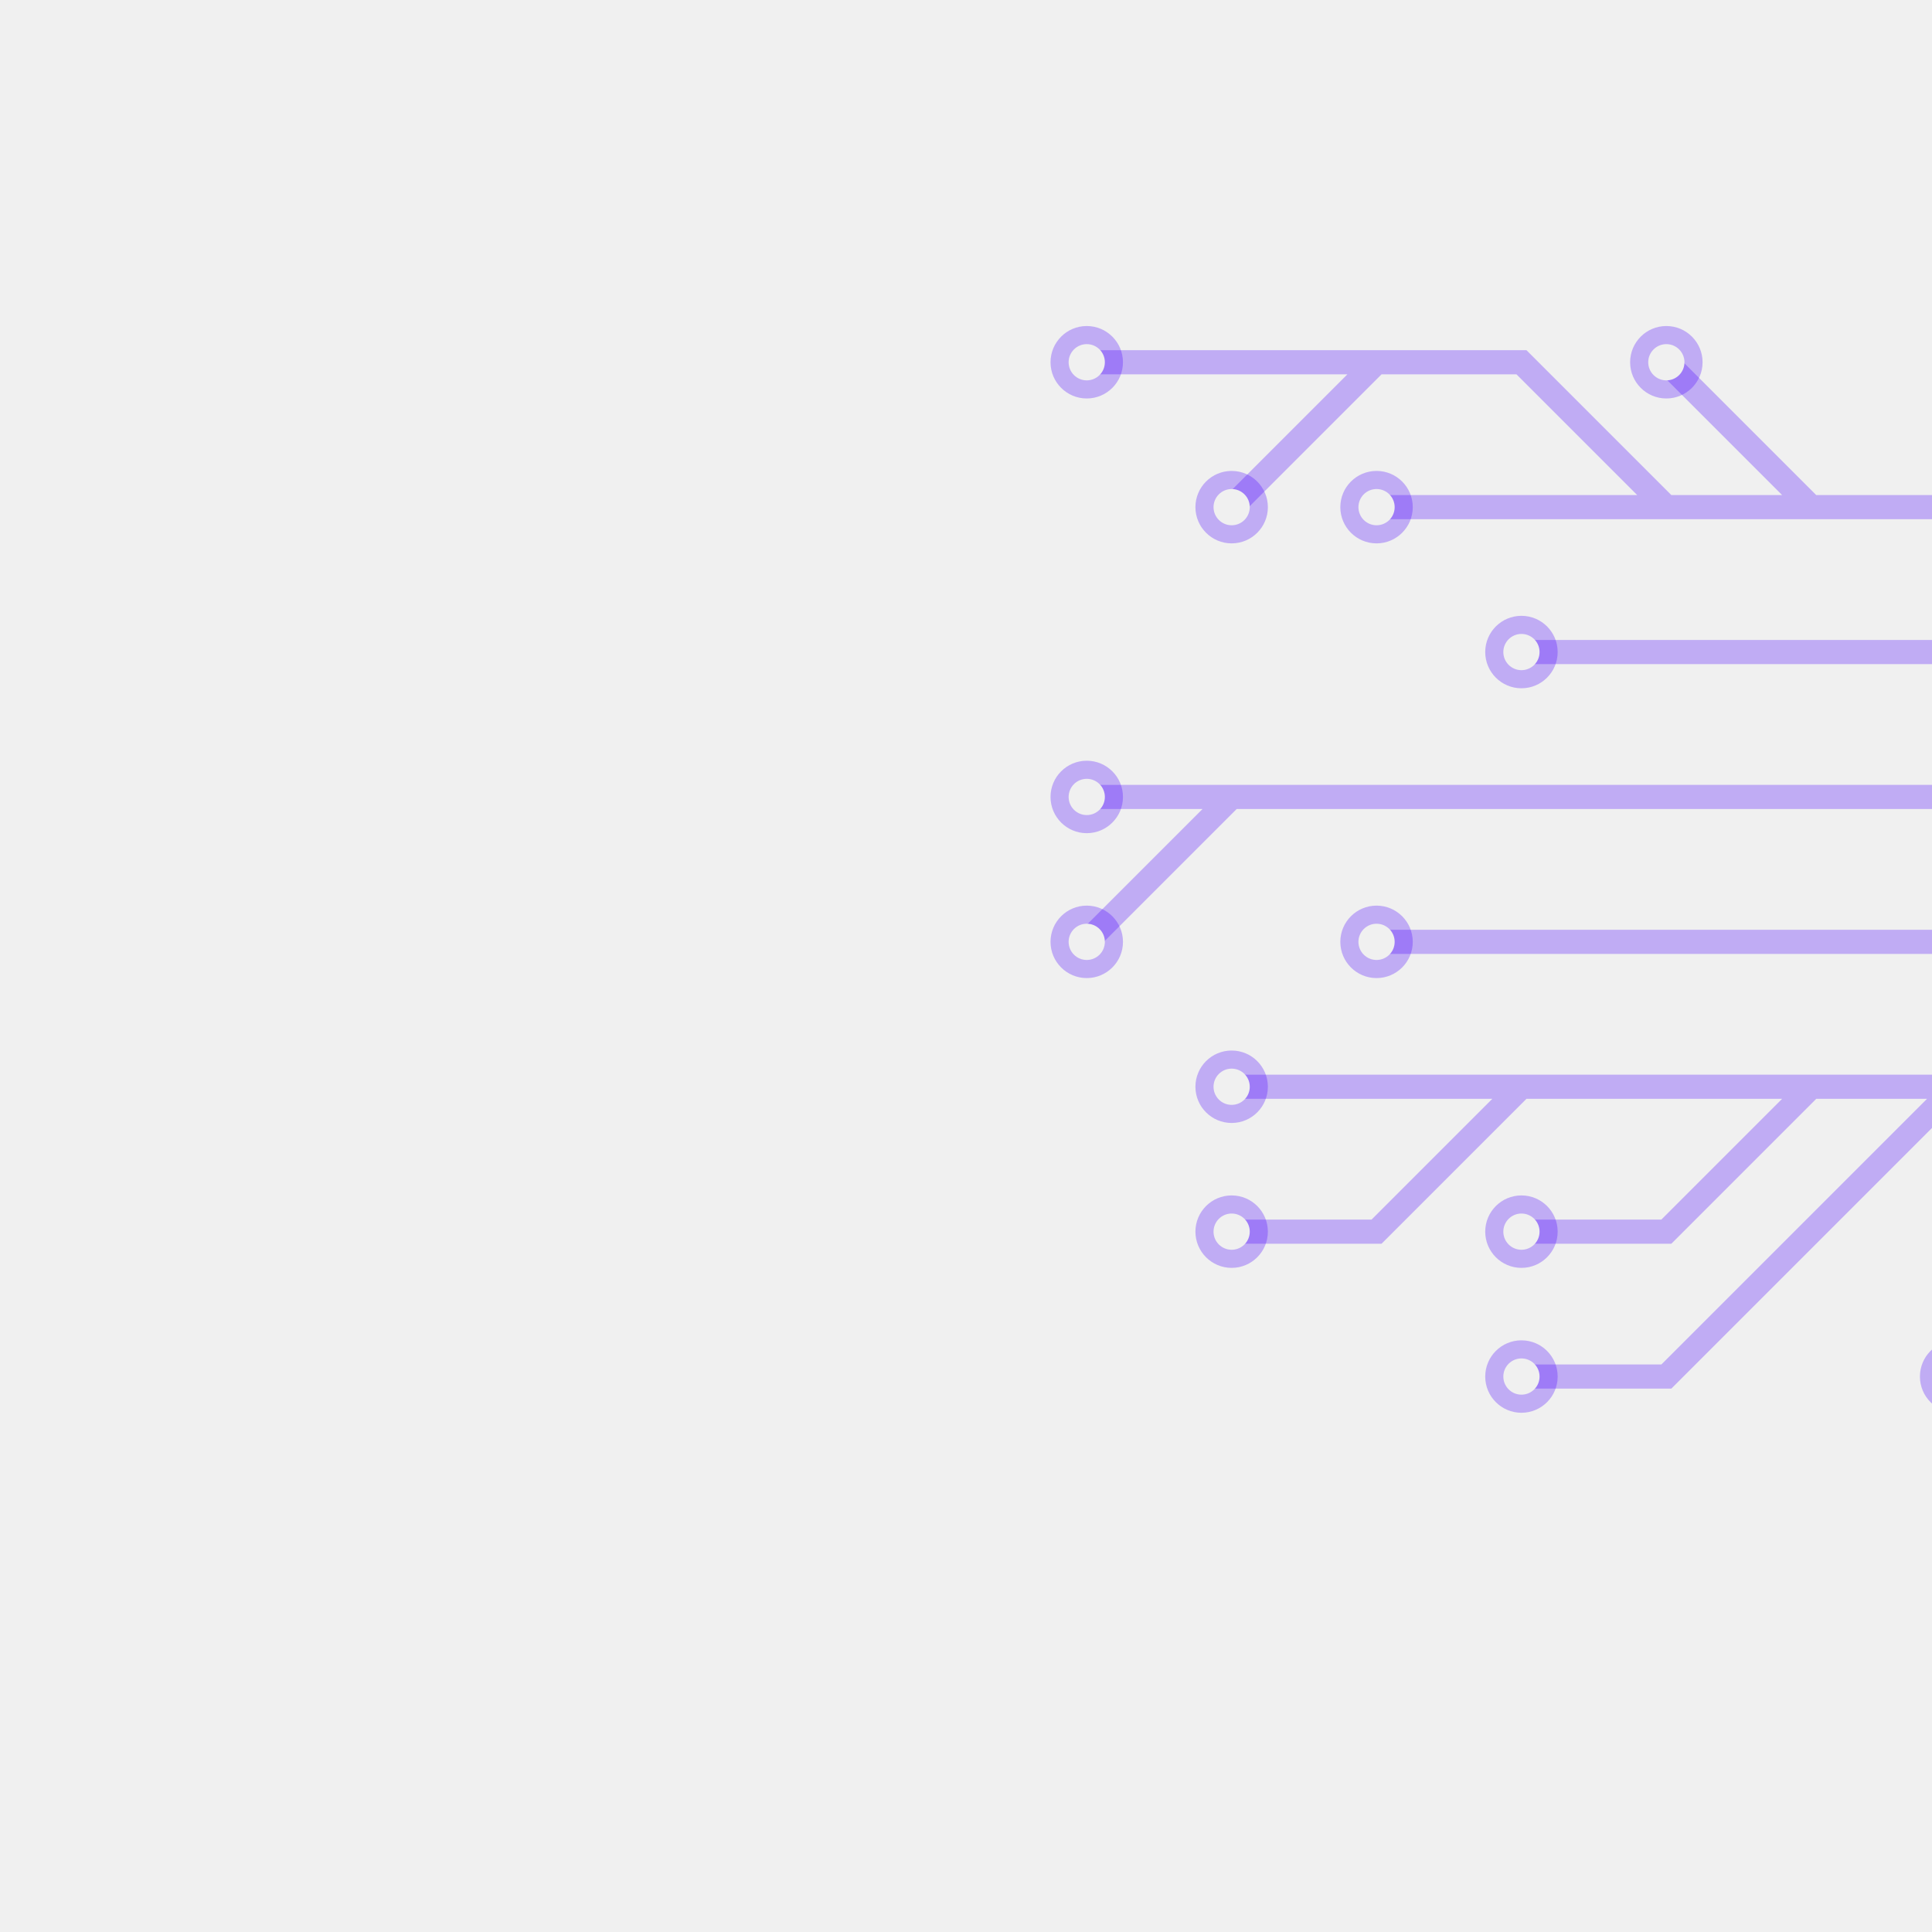
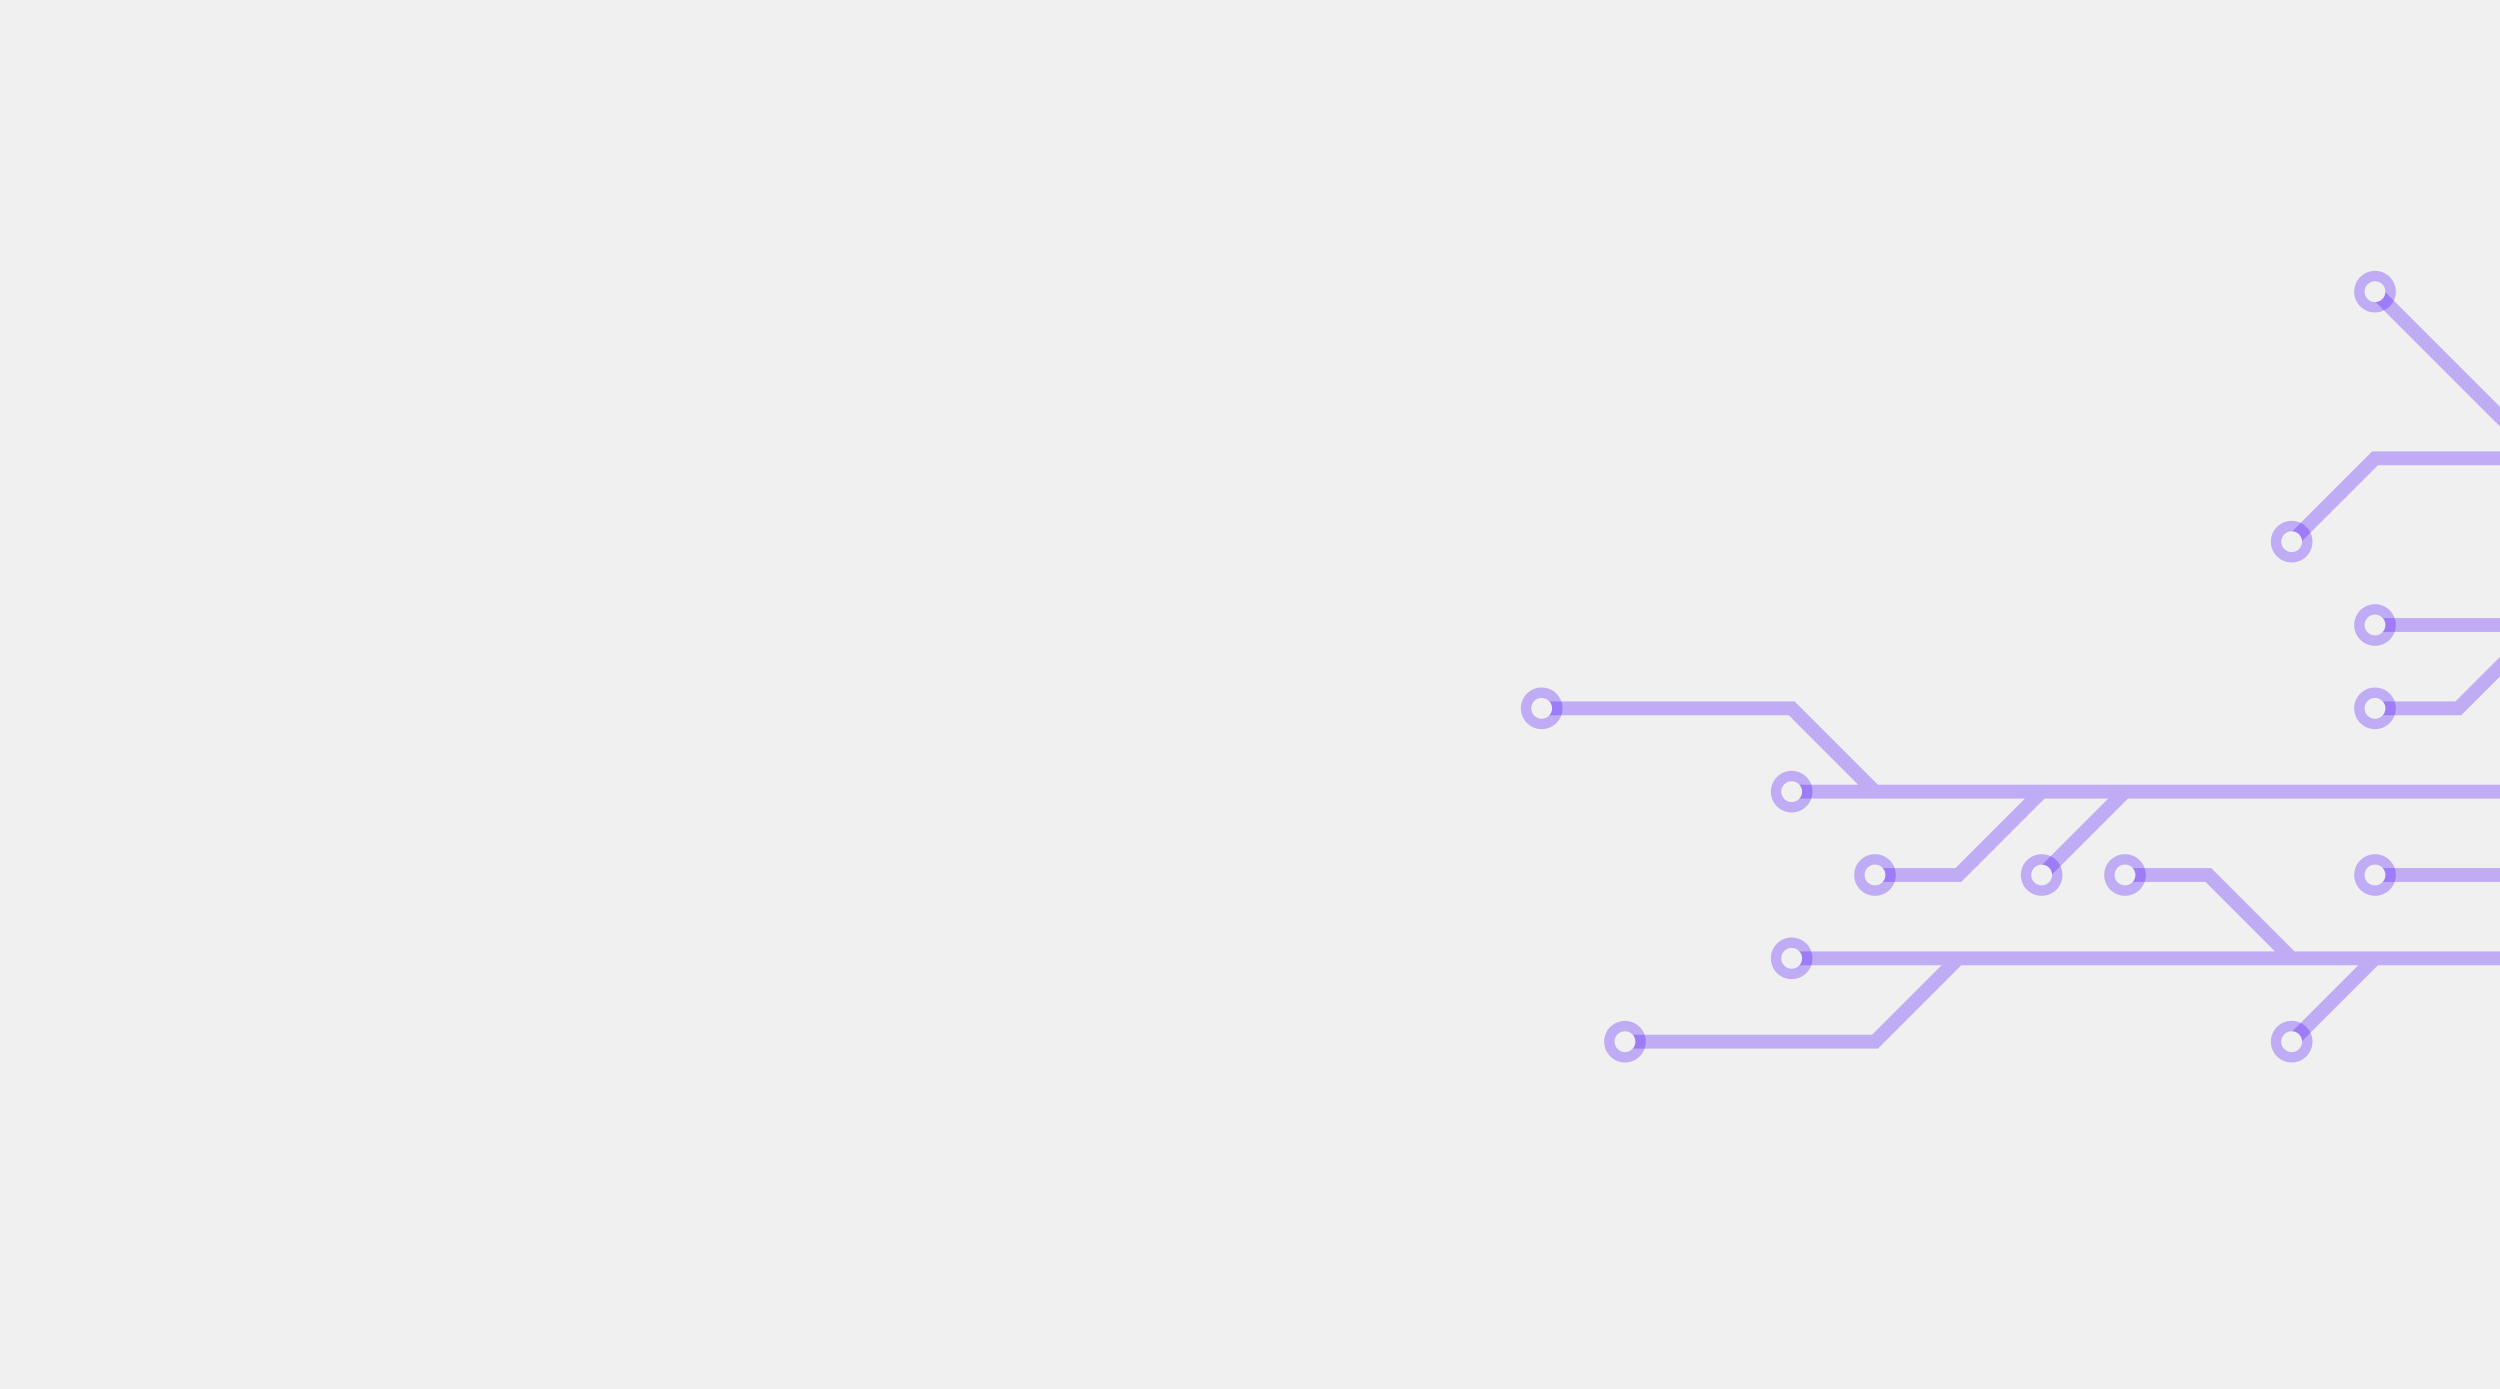
- <svg xmlns="http://www.w3.org/2000/svg" version="1.1" width="400" height="400" preserveAspectRatio="none" viewBox="0 0 400 400">
-   <g mask="url(&quot;#SvgjsMask1030&quot;)" fill="none">
-     <g mask="url(&quot;#SvgjsMask1032&quot;)">
-       <path d="M435 195L405 195L375 195L345 195L315 195L285 195" stroke="url(#SvgjsLinearGradient1031)" stroke-width="5" />
-       <path d="M277.5 195 a7.5 7.5 0 1 0 15 0 a7.5 7.5 0 1 0 -15 0z" fill="url(#SvgjsLinearGradient1031)" />
-       <path d="M315 225L285 255L255 255M375 225L345 255L315 255M405 225L375 255L345 285L315 285M435 225L405 225L375 225L345 225L315 225L285 225L255 225" stroke="url(#SvgjsLinearGradient1031)" stroke-width="5" />
-       <path d="M247.5 225 a7.5 7.5 0 1 0 15 0 a7.5 7.5 0 1 0 -15 0zM247.5 255 a7.5 7.5 0 1 0 15 0 a7.5 7.5 0 1 0 -15 0zM307.5 255 a7.5 7.5 0 1 0 15 0 a7.5 7.5 0 1 0 -15 0zM307.5 285 a7.5 7.5 0 1 0 15 0 a7.5 7.5 0 1 0 -15 0z" fill="url(#SvgjsLinearGradient1031)" />
-       <path d="M255 165L225 195M435 165L405 165L375 165L345 165L315 165L285 165L255 165L225 165" stroke="url(#SvgjsLinearGradient1031)" stroke-width="5" />
-       <path d="M217.5 165 a7.5 7.5 0 1 0 15 0 a7.5 7.5 0 1 0 -15 0zM217.5 195 a7.5 7.5 0 1 0 15 0 a7.5 7.5 0 1 0 -15 0z" fill="url(#SvgjsLinearGradient1031)" />
-       <path d="M435 255L405 285" stroke="url(#SvgjsLinearGradient1031)" stroke-width="5" />
-       <path d="M397.5 285 a7.5 7.5 0 1 0 15 0 a7.5 7.5 0 1 0 -15 0z" fill="url(#SvgjsLinearGradient1031)" />
-       <path d="M435 135L405 135L375 135L345 135L315 135" stroke="url(#SvgjsLinearGradient1031)" stroke-width="5" />
-       <path d="M307.5 135 a7.5 7.5 0 1 0 15 0 a7.5 7.5 0 1 0 -15 0z" fill="url(#SvgjsLinearGradient1031)" />
-       <path d="M375 105L345 75M345 105L315 105L285 105M285 75L255 75L225 75M435 105L405 105L375 105L345 105L315 75L285 75L255 105" stroke="url(#SvgjsLinearGradient1031)" stroke-width="5" />
-       <path d="M247.5 105 a7.5 7.5 0 1 0 15 0 a7.5 7.5 0 1 0 -15 0zM337.5 75 a7.5 7.5 0 1 0 15 0 a7.5 7.5 0 1 0 -15 0zM277.5 105 a7.5 7.5 0 1 0 15 0 a7.5 7.5 0 1 0 -15 0zM217.5 75 a7.5 7.5 0 1 0 15 0 a7.5 7.5 0 1 0 -15 0z" fill="url(#SvgjsLinearGradient1031)" />
+ <svg xmlns="http://www.w3.org/2000/svg" version="1.1" width="900" height="500" preserveAspectRatio="none" viewBox="0 0 900 500">
+   <g mask="url(&quot;#SvgjsMask1529&quot;)" fill="none">
+     <g mask="url(&quot;#SvgjsMask1531&quot;)">
+       <path d="M915 225L885 255L855 255M945 255L915 225L885 225L855 225" stroke="url(#SvgjsLinearGradient1530)" stroke-width="5" />
+       <path d="M847.5 225 a7.5 7.5 0 1 0 15 0 a7.5 7.5 0 1 0 -15 0zM847.5 255 a7.5 7.5 0 1 0 15 0 a7.5 7.5 0 1 0 -15 0z" fill="url(#SvgjsLinearGradient1530)" />
+       <path d="M735 285L705 315L675 315M675 285L645 255L615 255L585 255L555 255M765 285L735 315M945 285L915 285L885 285L855 285L825 285L795 285L765 285L735 285L705 285L675 285L645 285" stroke="url(#SvgjsLinearGradient1530)" stroke-width="5" />
+       <path d="M637.5 285 a7.5 7.5 0 1 0 15 0 a7.5 7.5 0 1 0 -15 0zM667.5 315 a7.5 7.5 0 1 0 15 0 a7.5 7.5 0 1 0 -15 0zM547.5 255 a7.5 7.5 0 1 0 15 0 a7.5 7.5 0 1 0 -15 0zM727.5 315 a7.5 7.5 0 1 0 15 0 a7.5 7.5 0 1 0 -15 0z" fill="url(#SvgjsLinearGradient1530)" />
+       <path d="M915 165L885 135L855 105M945 195L915 165L885 165L855 165L825 195" stroke="url(#SvgjsLinearGradient1530)" stroke-width="5" />
+       <path d="M817.5 195 a7.5 7.5 0 1 0 15 0 a7.5 7.5 0 1 0 -15 0zM847.5 105 a7.5 7.5 0 1 0 15 0 a7.5 7.5 0 1 0 -15 0z" fill="url(#SvgjsLinearGradient1530)" />
+       <path d="M945 315L915 315L885 315L855 315" stroke="url(#SvgjsLinearGradient1530)" stroke-width="5" />
+       <path d="M847.5 315 a7.5 7.5 0 1 0 15 0 a7.5 7.5 0 1 0 -15 0z" fill="url(#SvgjsLinearGradient1530)" />
+       <path d="M825 345L795 315L765 315M855 345L825 375M705 345L675 375L645 375L615 375L585 375M945 345L915 345L885 345L855 345L825 345L795 345L765 345L735 345L705 345L675 345L645 345" stroke="url(#SvgjsLinearGradient1530)" stroke-width="5" />
+       <path d="M637.5 345 a7.5 7.5 0 1 0 15 0 a7.5 7.5 0 1 0 -15 0zM757.5 315 a7.5 7.5 0 1 0 15 0 a7.5 7.5 0 1 0 -15 0zM817.5 375 a7.5 7.5 0 1 0 15 0 a7.5 7.5 0 1 0 -15 0zM577.5 375 a7.5 7.5 0 1 0 15 0 a7.5 7.5 0 1 0 -15 0z" fill="url(#SvgjsLinearGradient1530)" />
    </g>
  </g>
  <defs>
-     <mask id="SvgjsMask1030">
-       <rect width="400" height="400" fill="#ffffff" />
+     <mask id="SvgjsMask1529">
+       <rect width="900" height="500" fill="#ffffff" />
    </mask>
-     <linearGradient x1="119.992" y1="40" x2="440.008" y2="360" gradientUnits="userSpaceOnUse" id="SvgjsLinearGradient1031">
+     <linearGradient x1="437.49" y1="12.5" x2="912.51" y2="487.5" gradientUnits="userSpaceOnUse" id="SvgjsLinearGradient1530">
      <stop stop-color="rgba(76, 8, 255, 0.29)" offset="0.92" />
      <stop stop-color="rgba(0, 2, 255, 0.62)" offset="0.96" />
    </linearGradient>
-     <mask id="SvgjsMask1032">
-       <rect width="400" height="400" fill="white" />
-       <path d="M281.25 195 a3.75 3.75 0 1 0 7.5 0 a3.75 3.75 0 1 0 -7.5 0z" fill="black" />
-       <path d="M251.25 225 a3.75 3.75 0 1 0 7.5 0 a3.75 3.75 0 1 0 -7.5 0zM251.25 255 a3.75 3.75 0 1 0 7.5 0 a3.75 3.75 0 1 0 -7.5 0zM311.25 255 a3.75 3.75 0 1 0 7.5 0 a3.75 3.75 0 1 0 -7.5 0zM311.25 285 a3.75 3.75 0 1 0 7.5 0 a3.75 3.75 0 1 0 -7.5 0z" fill="black" />
-       <path d="M221.25 165 a3.75 3.75 0 1 0 7.5 0 a3.75 3.75 0 1 0 -7.5 0zM221.25 195 a3.75 3.75 0 1 0 7.5 0 a3.75 3.75 0 1 0 -7.5 0z" fill="black" />
-       <path d="M401.25 285 a3.75 3.75 0 1 0 7.5 0 a3.75 3.75 0 1 0 -7.5 0z" fill="black" />
-       <path d="M311.25 135 a3.75 3.75 0 1 0 7.5 0 a3.75 3.75 0 1 0 -7.5 0z" fill="black" />
-       <path d="M251.25 105 a3.75 3.75 0 1 0 7.5 0 a3.75 3.75 0 1 0 -7.5 0zM341.25 75 a3.75 3.75 0 1 0 7.5 0 a3.75 3.75 0 1 0 -7.5 0zM281.25 105 a3.75 3.75 0 1 0 7.5 0 a3.75 3.75 0 1 0 -7.5 0zM221.25 75 a3.75 3.75 0 1 0 7.5 0 a3.75 3.75 0 1 0 -7.5 0z" fill="black" />
+     <mask id="SvgjsMask1531">
+       <rect width="900" height="500" fill="white" />
+       <path d="M851.25 225 a3.75 3.75 0 1 0 7.5 0 a3.75 3.75 0 1 0 -7.5 0zM851.25 255 a3.75 3.75 0 1 0 7.5 0 a3.75 3.75 0 1 0 -7.5 0z" fill="black" />
+       <path d="M641.25 285 a3.75 3.75 0 1 0 7.5 0 a3.75 3.75 0 1 0 -7.5 0zM671.25 315 a3.75 3.75 0 1 0 7.5 0 a3.75 3.75 0 1 0 -7.5 0zM551.25 255 a3.75 3.75 0 1 0 7.5 0 a3.75 3.75 0 1 0 -7.5 0zM731.25 315 a3.75 3.75 0 1 0 7.5 0 a3.75 3.75 0 1 0 -7.5 0z" fill="black" />
+       <path d="M821.25 195 a3.75 3.75 0 1 0 7.5 0 a3.75 3.75 0 1 0 -7.5 0zM851.25 105 a3.75 3.75 0 1 0 7.5 0 a3.75 3.75 0 1 0 -7.5 0z" fill="black" />
+       <path d="M851.25 315 a3.75 3.75 0 1 0 7.5 0 a3.75 3.75 0 1 0 -7.5 0z" fill="black" />
+       <path d="M641.25 345 a3.75 3.75 0 1 0 7.5 0 a3.75 3.75 0 1 0 -7.5 0zM761.25 315 a3.75 3.75 0 1 0 7.5 0 a3.75 3.75 0 1 0 -7.5 0zM821.25 375 a3.75 3.75 0 1 0 7.5 0 a3.75 3.75 0 1 0 -7.5 0zM581.25 375 a3.75 3.75 0 1 0 7.5 0 a3.75 3.75 0 1 0 -7.5 0z" fill="black" />
    </mask>
  </defs>
</svg>
